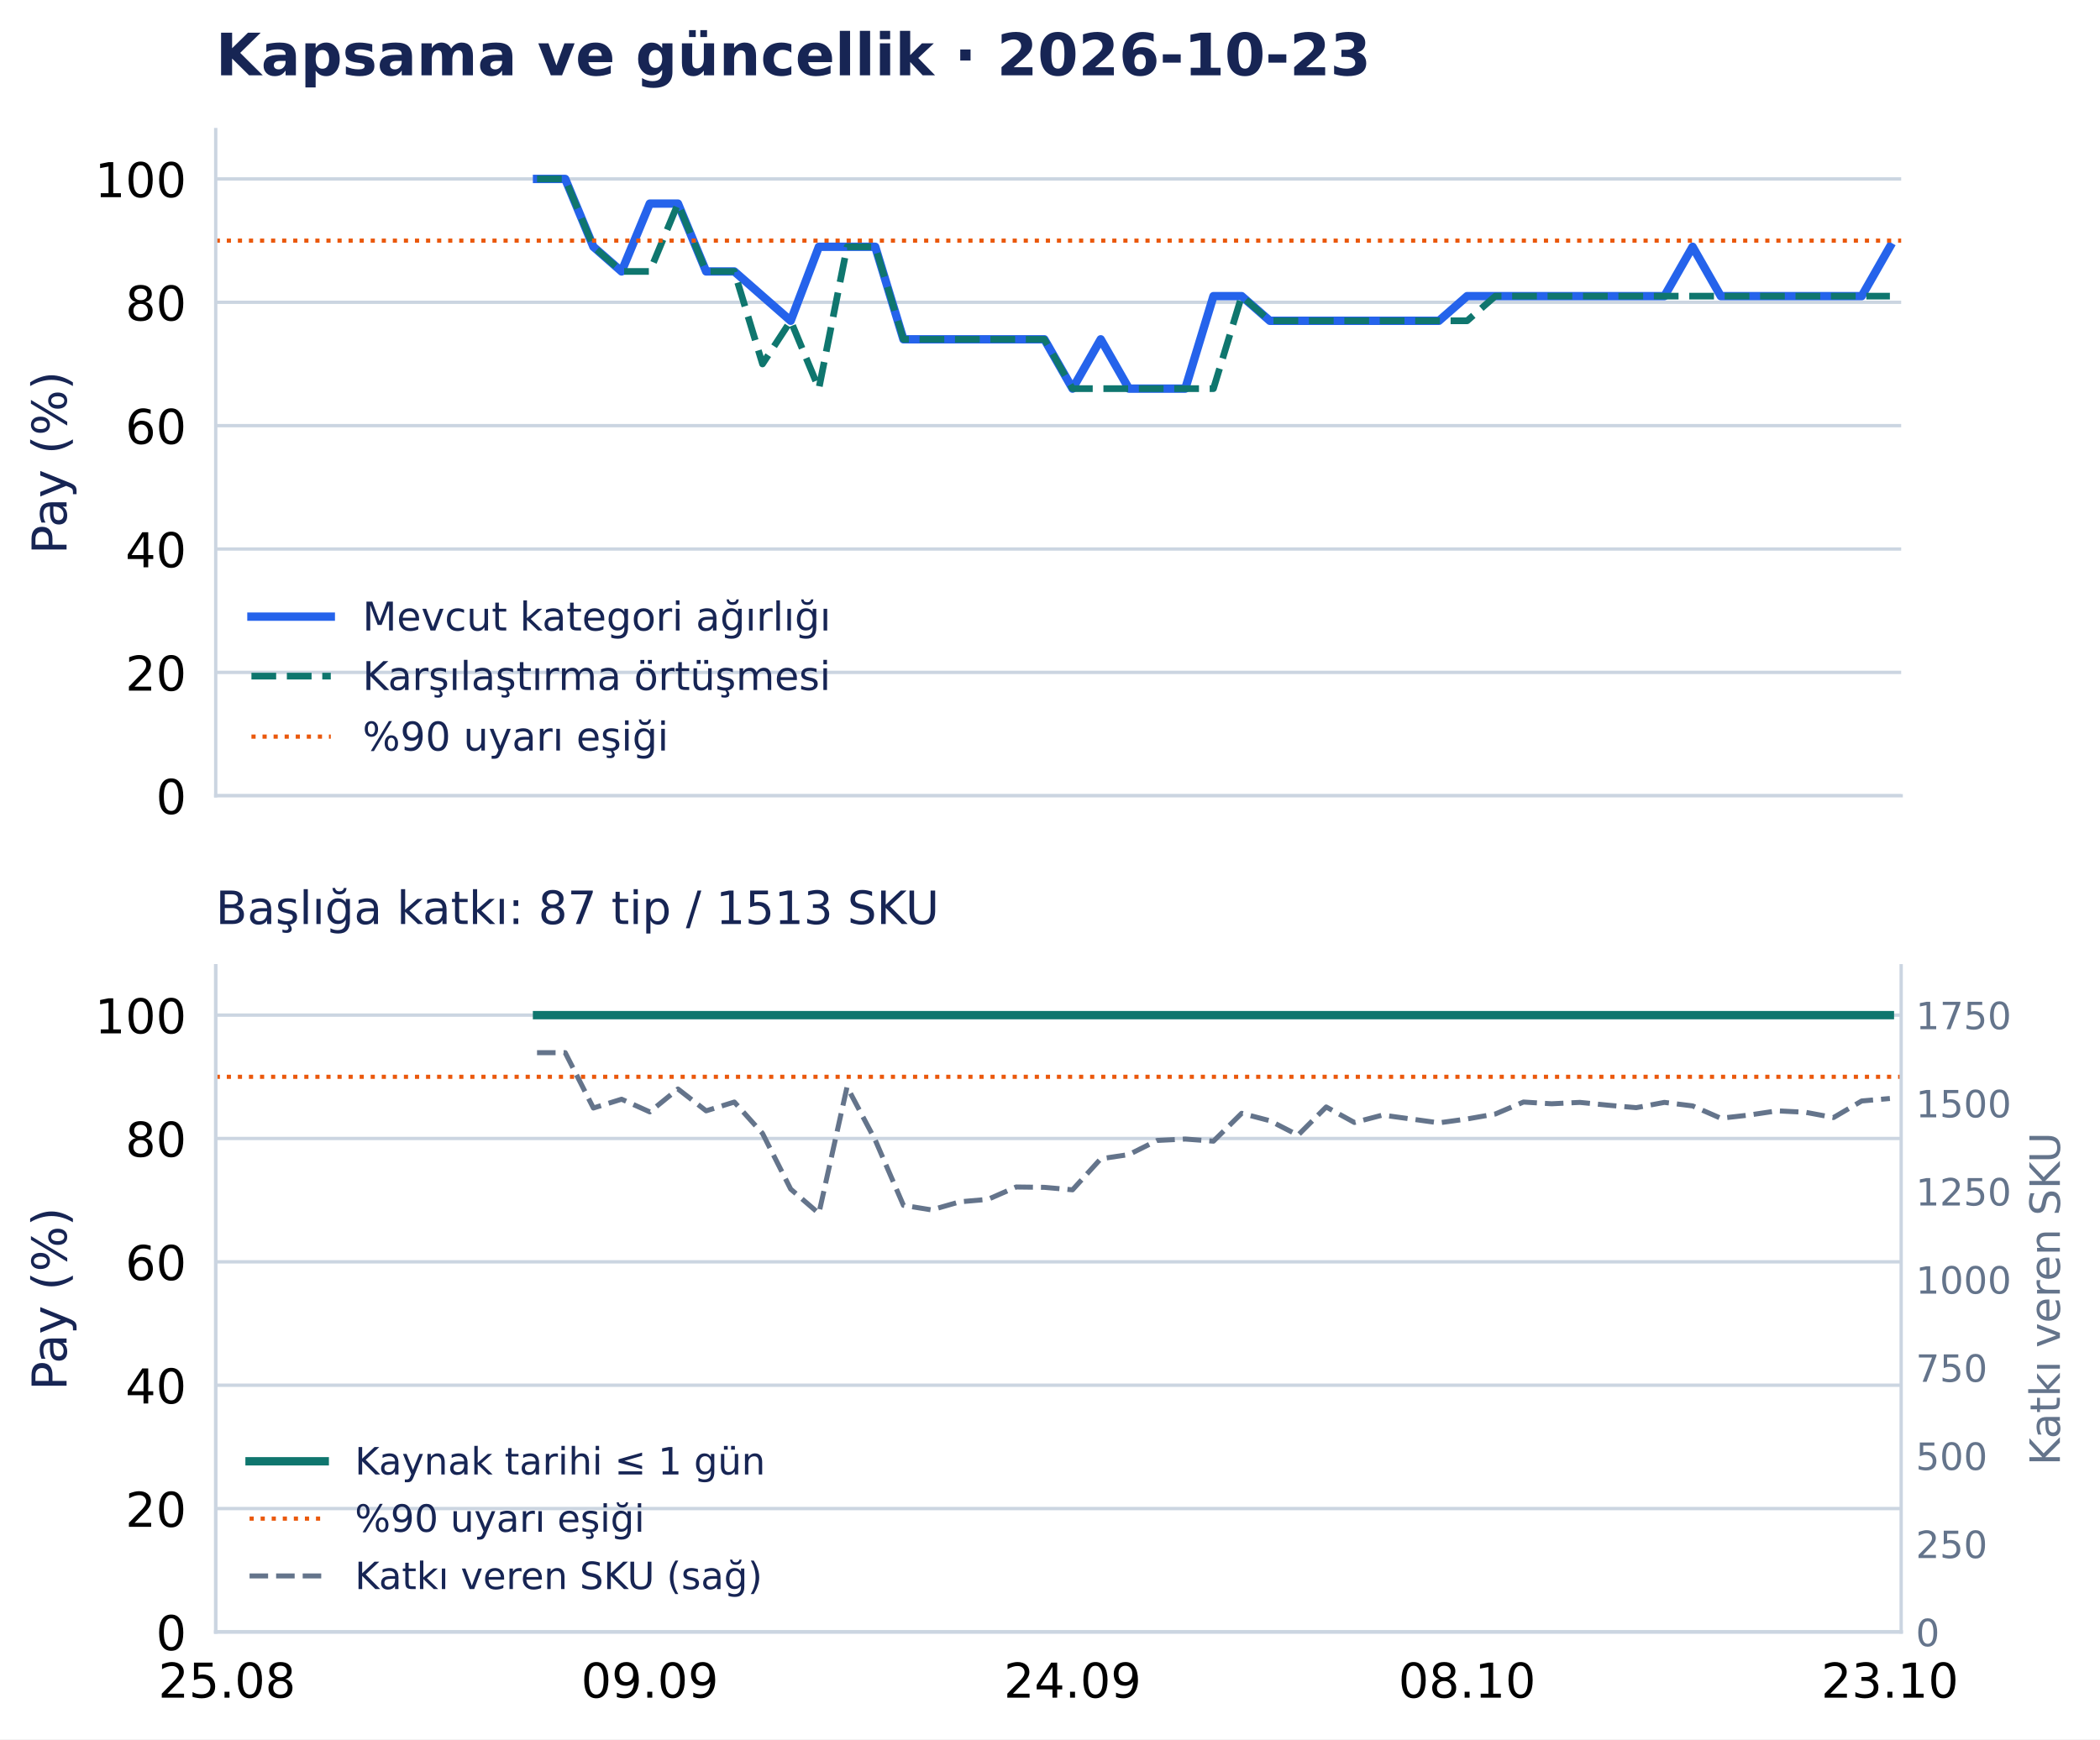
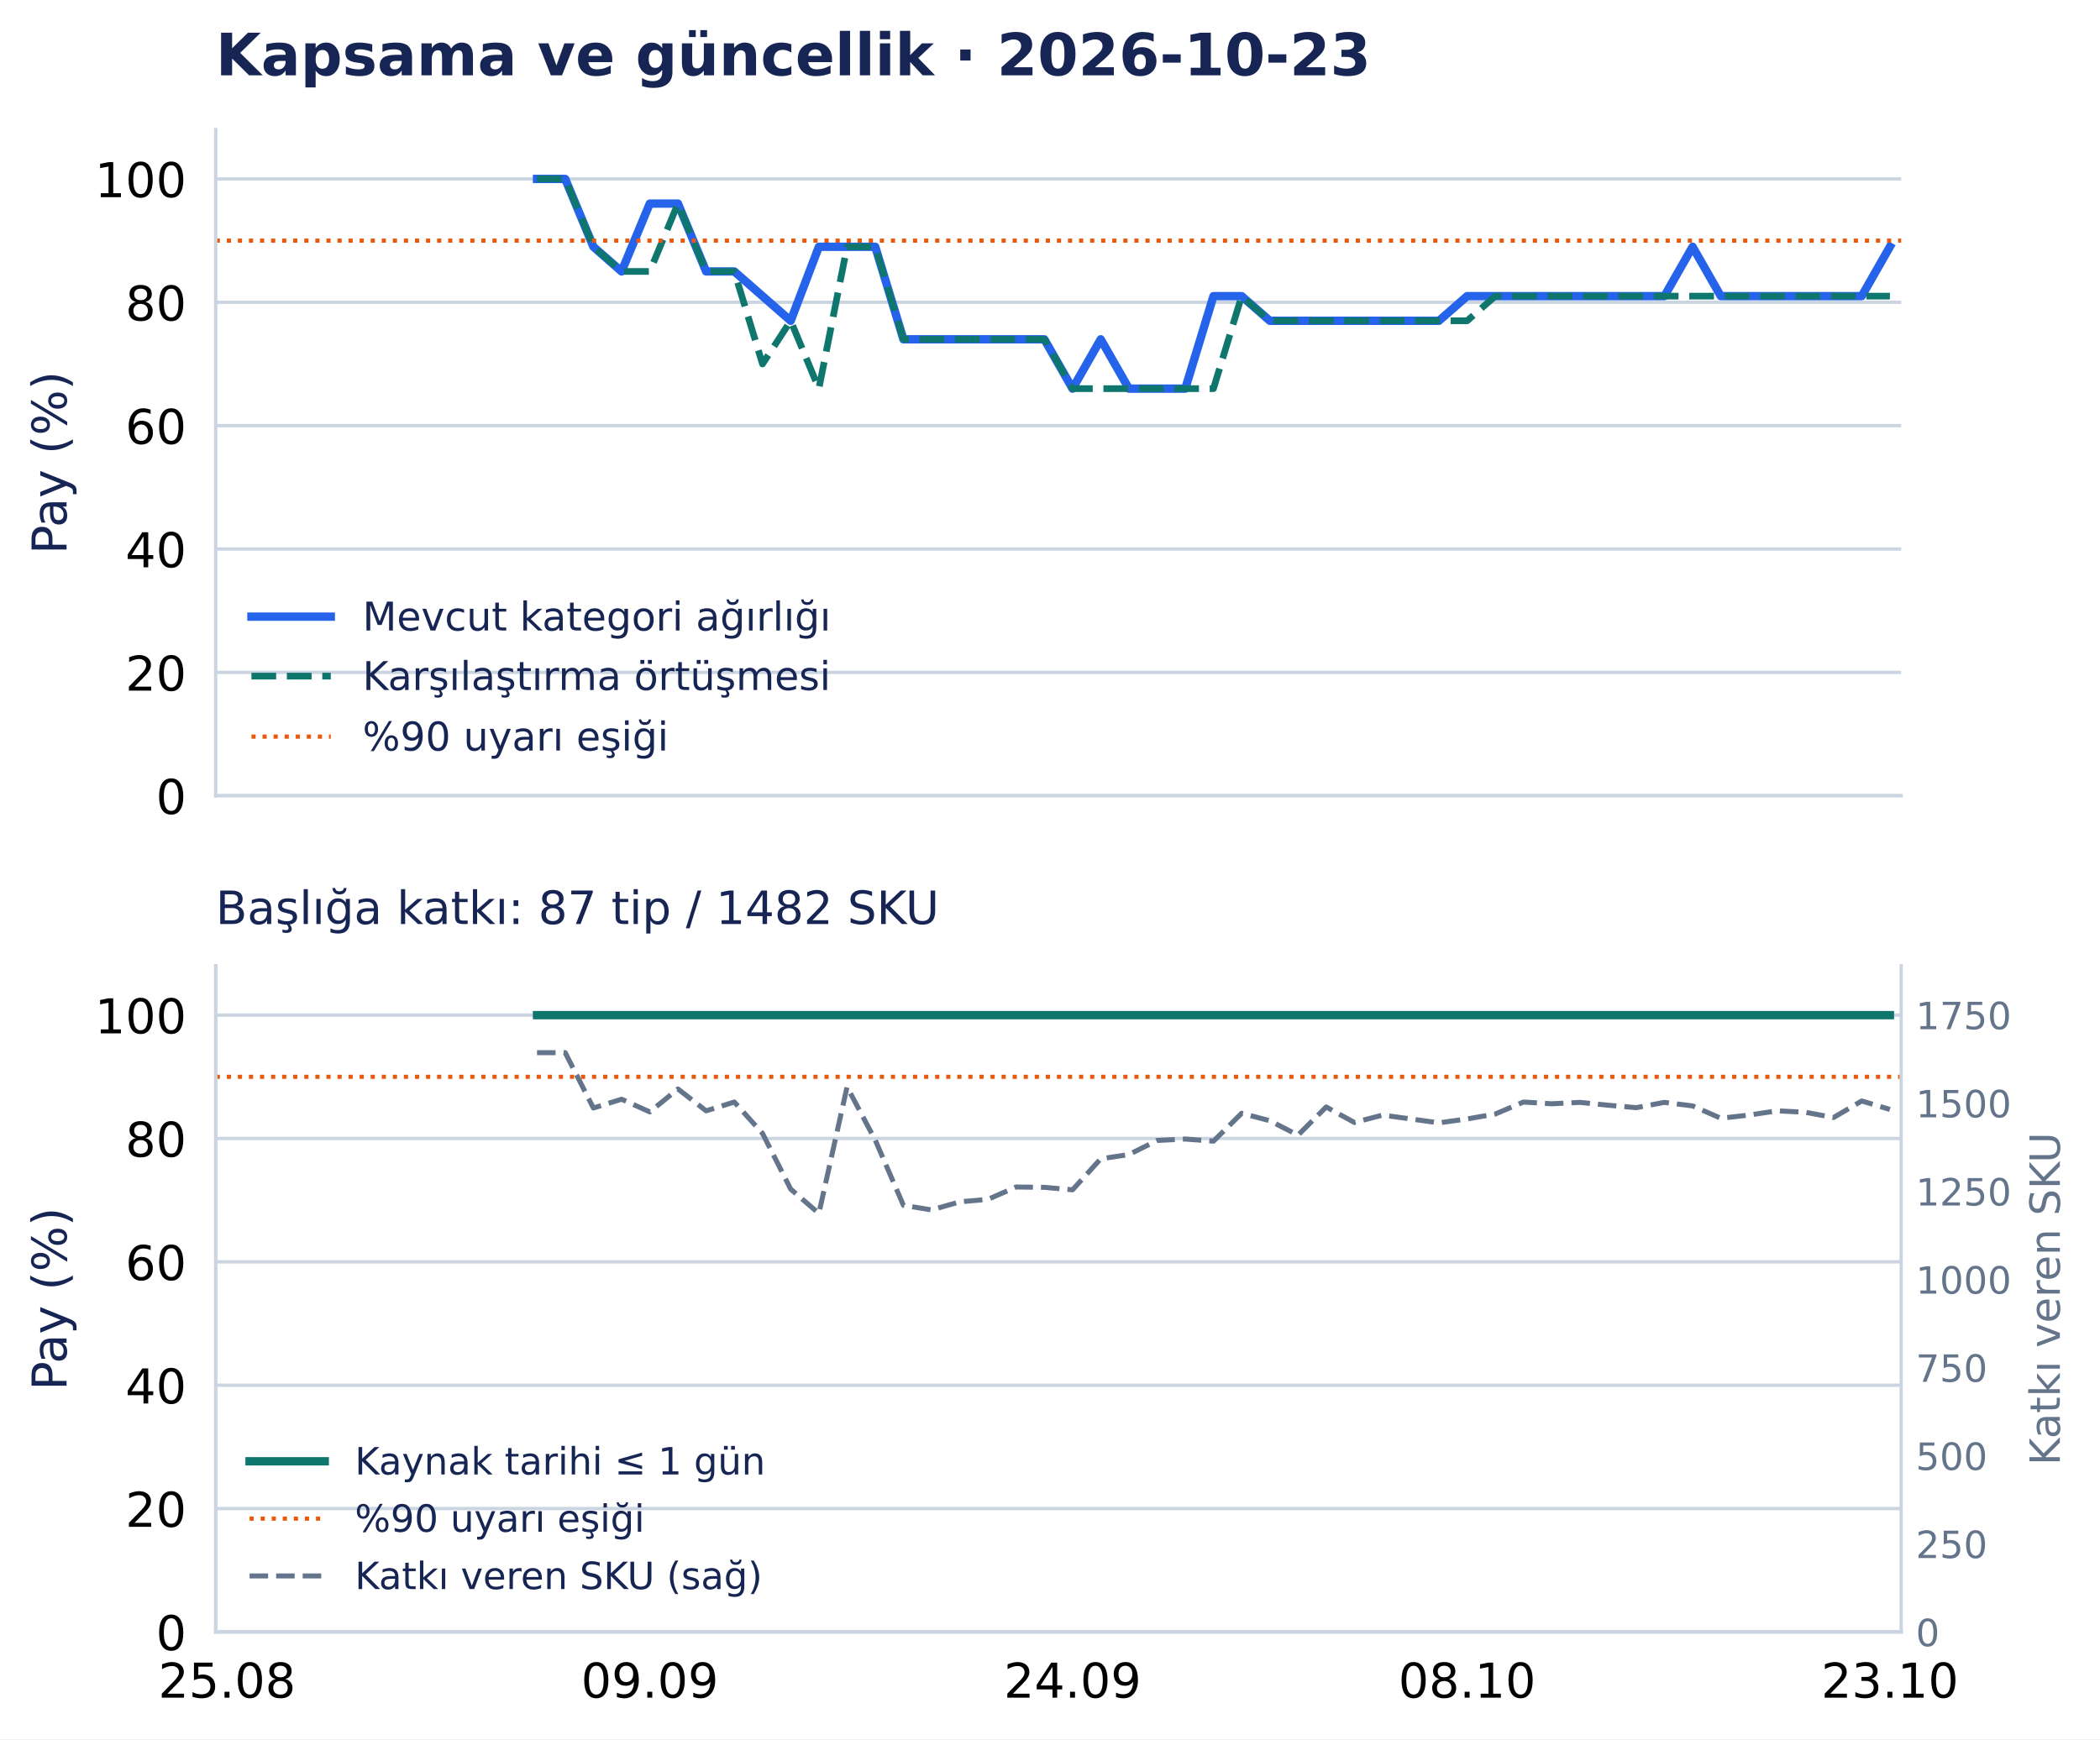
<svg xmlns="http://www.w3.org/2000/svg" width="502.794pt" height="416.535pt" viewBox="0 0 502.794 416.535" version="1.1">
  <defs>
    <style type="text/css">*{stroke-linejoin: round; stroke-linecap: butt}</style>
  </defs>
  <g id="figure_1">
    <g id="patch_1">
      <path d="M 0 416.535 L 502.794 416.535 L 502.794 0 L 0 0 z " style="fill: #ffffff" />
    </g>
    <g id="axes_1">
      <g id="patch_2">
        <path d="M 51.651 190.574 L 455.188 190.574 L 455.188 31.035 L 51.651 31.035 z " style="fill: #ffffff" />
      </g>
      <g id="matplotlib.axis_1">
        <g id="xtick_1">
          <g id="line2d_1" />
        </g>
        <g id="xtick_2">
          <g id="line2d_2" />
        </g>
        <g id="xtick_3">
          <g id="line2d_3" />
        </g>
        <g id="xtick_4">
          <g id="line2d_4" />
        </g>
        <g id="xtick_5">
          <g id="line2d_5" />
        </g>
      </g>
      <g id="matplotlib.axis_2">
        <g id="ytick_1">
          <g id="line2d_6">
            <path d="M 51.651 190.574 L 455.188 190.574 " clip-path="url(#p0e1365a26f)" style="fill: none; stroke: #cbd5e1; stroke-width: 0.8; stroke-linecap: square" />
          </g>
          <g id="line2d_7" />
          <g id="text_1">
            <text style="font-size: 11.5px; font-family: 'DejaVu Sans', 'Bitstream Vera Sans', 'Computer Modern Sans Serif', 'Lucida Grande', 'Verdana', 'Geneva', 'Lucid', 'Arial', 'Helvetica', 'Avant Garde', sans-serif; text-anchor: end" x="44.651" y="194.943" transform="rotate(-0 44.65062 194.9427)">0</text>
          </g>
        </g>
        <g id="ytick_2">
          <g id="line2d_8">
            <path d="M 51.651 161.03 L 455.188 161.03 " clip-path="url(#p0e1365a26f)" style="fill: none; stroke: #cbd5e1; stroke-width: 0.8; stroke-linecap: square" />
          </g>
          <g id="line2d_9" />
          <g id="text_2">
            <text style="font-size: 11.5px; font-family: 'DejaVu Sans', 'Bitstream Vera Sans', 'Computer Modern Sans Serif', 'Lucida Grande', 'Verdana', 'Geneva', 'Lucid', 'Arial', 'Helvetica', 'Avant Garde', sans-serif; text-anchor: end" x="44.651" y="165.398" transform="rotate(-0 44.65062 165.3983)">20</text>
          </g>
        </g>
        <g id="ytick_3">
          <g id="line2d_10">
            <path d="M 51.651 131.485 L 455.188 131.485 " clip-path="url(#p0e1365a26f)" style="fill: none; stroke: #cbd5e1; stroke-width: 0.8; stroke-linecap: square" />
          </g>
          <g id="line2d_11" />
          <g id="text_3">
            <text style="font-size: 11.5px; font-family: 'DejaVu Sans', 'Bitstream Vera Sans', 'Computer Modern Sans Serif', 'Lucida Grande', 'Verdana', 'Geneva', 'Lucid', 'Arial', 'Helvetica', 'Avant Garde', sans-serif; text-anchor: end" x="44.651" y="135.854" transform="rotate(-0 44.65062 135.854)">40</text>
          </g>
        </g>
        <g id="ytick_4">
          <g id="line2d_12">
            <path d="M 51.651 101.941 L 455.188 101.941 " clip-path="url(#p0e1365a26f)" style="fill: none; stroke: #cbd5e1; stroke-width: 0.8; stroke-linecap: square" />
          </g>
          <g id="line2d_13" />
          <g id="text_4">
            <text style="font-size: 11.5px; font-family: 'DejaVu Sans', 'Bitstream Vera Sans', 'Computer Modern Sans Serif', 'Lucida Grande', 'Verdana', 'Geneva', 'Lucid', 'Arial', 'Helvetica', 'Avant Garde', sans-serif; text-anchor: end" x="44.651" y="106.31" transform="rotate(-0 44.65062 106.3097)">60</text>
          </g>
        </g>
        <g id="ytick_5">
          <g id="line2d_14">
            <path d="M 51.651 72.397 L 455.188 72.397 " clip-path="url(#p0e1365a26f)" style="fill: none; stroke: #cbd5e1; stroke-width: 0.8; stroke-linecap: square" />
          </g>
          <g id="line2d_15" />
          <g id="text_5">
            <text style="font-size: 11.5px; font-family: 'DejaVu Sans', 'Bitstream Vera Sans', 'Computer Modern Sans Serif', 'Lucida Grande', 'Verdana', 'Geneva', 'Lucid', 'Arial', 'Helvetica', 'Avant Garde', sans-serif; text-anchor: end" x="44.651" y="76.765" transform="rotate(-0 44.65062 76.76539)">80</text>
          </g>
        </g>
        <g id="ytick_6">
          <g id="line2d_16">
            <path d="M 51.651 42.852 L 455.188 42.852 " clip-path="url(#p0e1365a26f)" style="fill: none; stroke: #cbd5e1; stroke-width: 0.8; stroke-linecap: square" />
          </g>
          <g id="line2d_17" />
          <g id="text_6">
            <text style="font-size: 11.5px; font-family: 'DejaVu Sans', 'Bitstream Vera Sans', 'Computer Modern Sans Serif', 'Lucida Grande', 'Verdana', 'Geneva', 'Lucid', 'Arial', 'Helvetica', 'Avant Garde', sans-serif; text-anchor: end" x="44.651" y="47.221" transform="rotate(-0 44.65062 47.22107)">100</text>
          </g>
        </g>
        <g id="text_7">
          <text style="font-size: 11.5px; font-family: 'DejaVu Sans', 'Bitstream Vera Sans', 'Computer Modern Sans Serif', 'Lucida Grande', 'Verdana', 'Geneva', 'Lucid', 'Arial', 'Helvetica', 'Avant Garde', sans-serif; text-anchor: middle; fill: #172554" x="15.937" y="110.804" transform="rotate(-90 15.93731 110.8044)">Pay (%)</text>
        </g>
      </g>
      <g id="line2d_18">
        <path d="M 128.579 42.852 L 135.327 42.852 L 142.075 59.102 L 148.824 65.011 L 155.572 48.761 L 162.32 48.761 L 169.068 65.011 L 175.816 65.011 L 182.564 70.92 L 189.312 76.828 L 196.06 59.102 L 202.809 59.102 L 209.557 59.102 L 216.305 81.26 L 223.053 81.26 L 229.801 81.26 L 236.549 81.26 L 243.297 81.26 L 250.045 81.26 L 256.794 93.078 L 263.542 81.26 L 270.29 93.078 L 277.038 93.078 L 283.786 93.078 L 290.534 70.92 L 297.282 70.92 L 304.03 76.828 L 310.778 76.828 L 317.527 76.828 L 324.275 76.828 L 331.023 76.828 L 337.771 76.828 L 344.519 76.828 L 351.267 70.92 L 358.015 70.92 L 364.763 70.92 L 371.512 70.92 L 378.26 70.92 L 385.008 70.92 L 391.756 70.92 L 398.504 70.92 L 405.252 59.102 L 412 70.92 L 418.748 70.92 L 425.497 70.92 L 432.245 70.92 L 438.993 70.92 L 445.741 70.92 L 452.489 59.102 " clip-path="url(#p0e1365a26f)" style="fill: none; stroke: #2563eb; stroke-width: 2; stroke-linecap: square" />
      </g>
      <g id="line2d_19">
        <path d="M 128.579 42.852 L 135.327 42.852 L 142.075 59.102 L 148.824 65.011 L 155.572 65.011 L 162.32 48.761 L 169.068 65.011 L 175.816 65.011 L 182.564 87.169 L 189.312 76.828 L 196.06 93.078 L 202.809 59.102 L 209.557 59.102 L 216.305 81.26 L 223.053 81.26 L 229.801 81.26 L 236.549 81.26 L 243.297 81.26 L 250.045 81.26 L 256.794 93.078 L 263.542 93.078 L 270.29 93.078 L 277.038 93.078 L 283.786 93.078 L 290.534 93.078 L 297.282 70.92 L 304.03 76.828 L 310.778 76.828 L 317.527 76.828 L 324.275 76.828 L 331.023 76.828 L 337.771 76.828 L 344.519 76.828 L 351.267 76.828 L 358.015 70.92 L 364.763 70.92 L 371.512 70.92 L 378.26 70.92 L 385.008 70.92 L 391.756 70.92 L 398.504 70.92 L 405.252 70.92 L 412 70.92 L 418.748 70.92 L 425.497 70.92 L 432.245 70.92 L 438.993 70.92 L 445.741 70.92 L 452.489 70.92 " clip-path="url(#p0e1365a26f)" style="fill: none; stroke-dasharray: 5.92,2.56; stroke-dashoffset: 0; stroke: #0f766e; stroke-width: 1.6" />
      </g>
      <g id="line2d_20">
        <path d="M 51.651 57.625 L 455.188 57.625 " clip-path="url(#p0e1365a26f)" style="fill: none; stroke-dasharray: 1,1.65; stroke-dashoffset: 0; stroke: #ea580c" />
      </g>
      <g id="patch_3">
        <path d="M 51.651 190.574 L 51.651 31.035 " style="fill: none; stroke: #cbd5e1; stroke-width: 0.8; stroke-linejoin: miter; stroke-linecap: square" />
      </g>
      <g id="patch_4">
        <path d="M 51.651 190.574 L 455.188 190.574 " style="fill: none; stroke: #cbd5e1; stroke-width: 0.8; stroke-linejoin: miter; stroke-linecap: square" />
      </g>
      <g id="text_8">
        <text style="font-weight: 700; font-size: 14px; font-family: 'DejaVu Sans', 'Bitstream Vera Sans', 'Computer Modern Sans Serif', 'Lucida Grande', 'Verdana', 'Geneva', 'Lucid', 'Arial', 'Helvetica', 'Avant Garde', sans-serif; text-anchor: start; fill: #172554" x="51.651" y="18.035" transform="rotate(-0 51.65062 18.03469)">Kapsama ve güncellik · 2026-10-23</text>
      </g>
      <g id="legend_1">
        <g id="line2d_21">
          <path d="M 60.201 147.675 L 69.701 147.675 L 79.201 147.675 " style="fill: none; stroke: #2563eb; stroke-width: 2; stroke-linecap: square" />
        </g>
        <g id="text_9">
          <text style="font-size: 9.5px; font-family: 'DejaVu Sans', 'Bitstream Vera Sans', 'Computer Modern Sans Serif', 'Lucida Grande', 'Verdana', 'Geneva', 'Lucid', 'Arial', 'Helvetica', 'Avant Garde', sans-serif; text-anchor: start; fill: #172554" x="86.801" y="151" transform="rotate(-0 86.80062 150.9998)">Mevcut kategori ağırlığı</text>
        </g>
        <g id="line2d_22">
          <path d="M 60.201 161.926 L 69.701 161.926 L 79.201 161.926 " style="fill: none; stroke-dasharray: 5.92,2.56; stroke-dashoffset: 0; stroke: #0f766e; stroke-width: 1.6" />
        </g>
        <g id="text_10">
          <text style="font-size: 9.5px; font-family: 'DejaVu Sans', 'Bitstream Vera Sans', 'Computer Modern Sans Serif', 'Lucida Grande', 'Verdana', 'Geneva', 'Lucid', 'Arial', 'Helvetica', 'Avant Garde', sans-serif; text-anchor: start; fill: #172554" x="86.801" y="165.251" transform="rotate(-0 86.80062 165.2506)">Karşılaştırma örtüşmesi</text>
        </g>
        <g id="line2d_23">
          <path d="M 60.201 176.417 L 69.701 176.417 L 79.201 176.417 " style="fill: none; stroke-dasharray: 1,1.65; stroke-dashoffset: 0; stroke: #ea580c" />
        </g>
        <g id="text_11">
          <text style="font-size: 9.5px; font-family: 'DejaVu Sans', 'Bitstream Vera Sans', 'Computer Modern Sans Serif', 'Lucida Grande', 'Verdana', 'Geneva', 'Lucid', 'Arial', 'Helvetica', 'Avant Garde', sans-serif; text-anchor: start; fill: #172554" x="86.801" y="179.742" transform="rotate(-0 86.80062 179.7418)">%90 uyarı eşiği</text>
        </g>
      </g>
    </g>
    <g id="axes_2">
      <g id="patch_5">
        <path d="M 51.651 390.835 L 455.188 390.835 L 455.188 231.295 L 51.651 231.295 z " style="fill: #ffffff" />
      </g>
      <g id="matplotlib.axis_3">
        <g id="xtick_6">
          <g id="line2d_24" />
          <g id="text_12">
            <text style="font-size: 11.5px; font-family: 'DejaVu Sans', 'Bitstream Vera Sans', 'Computer Modern Sans Serif', 'Lucida Grande', 'Verdana', 'Geneva', 'Lucid', 'Arial', 'Helvetica', 'Avant Garde', sans-serif; text-anchor: middle" x="54.35" y="406.572" transform="rotate(-0 54.34987 406.572)">25.08</text>
          </g>
        </g>
        <g id="xtick_7">
          <g id="line2d_25" />
          <g id="text_13">
            <text style="font-size: 11.5px; font-family: 'DejaVu Sans', 'Bitstream Vera Sans', 'Computer Modern Sans Serif', 'Lucida Grande', 'Verdana', 'Geneva', 'Lucid', 'Arial', 'Helvetica', 'Avant Garde', sans-serif; text-anchor: middle" x="155.572" y="406.572" transform="rotate(-0 155.5717 406.572)">09.09</text>
          </g>
        </g>
        <g id="xtick_8">
          <g id="line2d_26" />
          <g id="text_14">
            <text style="font-size: 11.5px; font-family: 'DejaVu Sans', 'Bitstream Vera Sans', 'Computer Modern Sans Serif', 'Lucida Grande', 'Verdana', 'Geneva', 'Lucid', 'Arial', 'Helvetica', 'Avant Garde', sans-serif; text-anchor: middle" x="256.794" y="406.572" transform="rotate(-0 256.7935 406.572)">24.09</text>
          </g>
        </g>
        <g id="xtick_9">
          <g id="line2d_27" />
          <g id="text_15">
            <text style="font-size: 11.5px; font-family: 'DejaVu Sans', 'Bitstream Vera Sans', 'Computer Modern Sans Serif', 'Lucida Grande', 'Verdana', 'Geneva', 'Lucid', 'Arial', 'Helvetica', 'Avant Garde', sans-serif; text-anchor: middle" x="351.267" y="406.572" transform="rotate(-0 351.2672 406.572)">08.10</text>
          </g>
        </g>
        <g id="xtick_10">
          <g id="line2d_28" />
          <g id="text_16">
            <text style="font-size: 11.5px; font-family: 'DejaVu Sans', 'Bitstream Vera Sans', 'Computer Modern Sans Serif', 'Lucida Grande', 'Verdana', 'Geneva', 'Lucid', 'Arial', 'Helvetica', 'Avant Garde', sans-serif; text-anchor: middle" x="452.489" y="406.572" transform="rotate(-0 452.489 406.572)">23.10</text>
          </g>
        </g>
      </g>
      <g id="matplotlib.axis_4">
        <g id="ytick_7">
          <g id="line2d_29">
            <path d="M 51.651 390.835 L 455.188 390.835 " clip-path="url(#pd502d77126)" style="fill: none; stroke: #cbd5e1; stroke-width: 0.8; stroke-linecap: square" />
          </g>
          <g id="line2d_30" />
          <g id="text_17">
            <text style="font-size: 11.5px; font-family: 'DejaVu Sans', 'Bitstream Vera Sans', 'Computer Modern Sans Serif', 'Lucida Grande', 'Verdana', 'Geneva', 'Lucid', 'Arial', 'Helvetica', 'Avant Garde', sans-serif; text-anchor: end" x="44.651" y="395.203" transform="rotate(-0 44.65062 395.2033)">0</text>
          </g>
        </g>
        <g id="ytick_8">
          <g id="line2d_31">
            <path d="M 51.651 361.29 L 455.188 361.29 " clip-path="url(#pd502d77126)" style="fill: none; stroke: #cbd5e1; stroke-width: 0.8; stroke-linecap: square" />
          </g>
          <g id="line2d_32" />
          <g id="text_18">
            <text style="font-size: 11.5px; font-family: 'DejaVu Sans', 'Bitstream Vera Sans', 'Computer Modern Sans Serif', 'Lucida Grande', 'Verdana', 'Geneva', 'Lucid', 'Arial', 'Helvetica', 'Avant Garde', sans-serif; text-anchor: end" x="44.651" y="365.659" transform="rotate(-0 44.65062 365.659)">20</text>
          </g>
        </g>
        <g id="ytick_9">
          <g id="line2d_33">
            <path d="M 51.651 331.746 L 455.188 331.746 " clip-path="url(#pd502d77126)" style="fill: none; stroke: #cbd5e1; stroke-width: 0.8; stroke-linecap: square" />
          </g>
          <g id="line2d_34" />
          <g id="text_19">
            <text style="font-size: 11.5px; font-family: 'DejaVu Sans', 'Bitstream Vera Sans', 'Computer Modern Sans Serif', 'Lucida Grande', 'Verdana', 'Geneva', 'Lucid', 'Arial', 'Helvetica', 'Avant Garde', sans-serif; text-anchor: end" x="44.651" y="336.115" transform="rotate(-0 44.65062 336.1147)">40</text>
          </g>
        </g>
        <g id="ytick_10">
          <g id="line2d_35">
            <path d="M 51.651 302.202 L 455.188 302.202 " clip-path="url(#pd502d77126)" style="fill: none; stroke: #cbd5e1; stroke-width: 0.8; stroke-linecap: square" />
          </g>
          <g id="line2d_36" />
          <g id="text_20">
            <text style="font-size: 11.5px; font-family: 'DejaVu Sans', 'Bitstream Vera Sans', 'Computer Modern Sans Serif', 'Lucida Grande', 'Verdana', 'Geneva', 'Lucid', 'Arial', 'Helvetica', 'Avant Garde', sans-serif; text-anchor: end" x="44.651" y="306.57" transform="rotate(-0 44.65062 306.5704)">60</text>
          </g>
        </g>
        <g id="ytick_11">
          <g id="line2d_37">
            <path d="M 51.651 272.657 L 455.188 272.657 " clip-path="url(#pd502d77126)" style="fill: none; stroke: #cbd5e1; stroke-width: 0.8; stroke-linecap: square" />
          </g>
          <g id="line2d_38" />
          <g id="text_21">
            <text style="font-size: 11.5px; font-family: 'DejaVu Sans', 'Bitstream Vera Sans', 'Computer Modern Sans Serif', 'Lucida Grande', 'Verdana', 'Geneva', 'Lucid', 'Arial', 'Helvetica', 'Avant Garde', sans-serif; text-anchor: end" x="44.651" y="277.026" transform="rotate(-0 44.65062 277.0261)">80</text>
          </g>
        </g>
        <g id="ytick_12">
          <g id="line2d_39">
            <path d="M 51.651 243.113 L 455.188 243.113 " clip-path="url(#pd502d77126)" style="fill: none; stroke: #cbd5e1; stroke-width: 0.8; stroke-linecap: square" />
          </g>
          <g id="line2d_40" />
          <g id="text_22">
            <text style="font-size: 11.5px; font-family: 'DejaVu Sans', 'Bitstream Vera Sans', 'Computer Modern Sans Serif', 'Lucida Grande', 'Verdana', 'Geneva', 'Lucid', 'Arial', 'Helvetica', 'Avant Garde', sans-serif; text-anchor: end" x="44.651" y="247.482" transform="rotate(-0 44.65062 247.4817)">100</text>
          </g>
        </g>
        <g id="text_23">
          <text style="font-size: 11.5px; font-family: 'DejaVu Sans', 'Bitstream Vera Sans', 'Computer Modern Sans Serif', 'Lucida Grande', 'Verdana', 'Geneva', 'Lucid', 'Arial', 'Helvetica', 'Avant Garde', sans-serif; text-anchor: middle; fill: #172554" x="15.937" y="311.065" transform="rotate(-90 15.93731 311.065)">Pay (%)</text>
        </g>
      </g>
      <g id="line2d_41">
        <path d="M 128.579 243.113 L 135.327 243.113 L 142.075 243.113 L 148.824 243.113 L 155.572 243.113 L 162.32 243.113 L 169.068 243.113 L 175.816 243.113 L 182.564 243.113 L 189.312 243.113 L 196.06 243.113 L 202.809 243.113 L 209.557 243.113 L 216.305 243.113 L 223.053 243.113 L 229.801 243.113 L 236.549 243.113 L 243.297 243.113 L 250.045 243.113 L 256.794 243.113 L 263.542 243.113 L 270.29 243.113 L 277.038 243.113 L 283.786 243.113 L 290.534 243.113 L 297.282 243.113 L 304.03 243.113 L 310.778 243.113 L 317.527 243.113 L 324.275 243.113 L 331.023 243.113 L 337.771 243.113 L 344.519 243.113 L 351.267 243.113 L 358.015 243.113 L 364.763 243.113 L 371.512 243.113 L 378.26 243.113 L 385.008 243.113 L 391.756 243.113 L 398.504 243.113 L 405.252 243.113 L 412 243.113 L 418.748 243.113 L 425.497 243.113 L 432.245 243.113 L 438.993 243.113 L 445.741 243.113 L 452.489 243.113 " clip-path="url(#pd502d77126)" style="fill: none; stroke: #0f766e; stroke-width: 2; stroke-linecap: square" />
      </g>
      <g id="line2d_42">
        <path d="M 51.651 257.885 L 455.188 257.885 " clip-path="url(#pd502d77126)" style="fill: none; stroke-dasharray: 1,1.65; stroke-dashoffset: 0; stroke: #ea580c" />
      </g>
      <g id="patch_6">
        <path d="M 51.651 390.835 L 51.651 231.295 " style="fill: none; stroke: #cbd5e1; stroke-width: 0.8; stroke-linejoin: miter; stroke-linecap: square" />
      </g>
      <g id="patch_7">
        <path d="M 51.651 390.835 L 455.188 390.835 " style="fill: none; stroke: #cbd5e1; stroke-width: 0.8; stroke-linejoin: miter; stroke-linecap: square" />
      </g>
      <g id="text_24">
-         <text style="font-size: 11px; font-family: 'DejaVu Sans', 'Bitstream Vera Sans', 'Computer Modern Sans Serif', 'Lucida Grande', 'Verdana', 'Geneva', 'Lucid', 'Arial', 'Helvetica', 'Avant Garde', sans-serif; text-anchor: start; fill: #172554" x="51.651" y="221.295" transform="rotate(-0 51.65062 221.2954)">Başlığa katkı: 87 tip / 1513 SKU</text>
+         <text style="font-size: 11px; font-family: 'DejaVu Sans', 'Bitstream Vera Sans', 'Computer Modern Sans Serif', 'Lucida Grande', 'Verdana', 'Geneva', 'Lucid', 'Arial', 'Helvetica', 'Avant Garde', sans-serif; text-anchor: start; fill: #172554" x="51.651" y="221.295" transform="rotate(-0 51.65062 221.2954)">Başlığa katkı: 87 tip / 1482 SKU</text>
      </g>
      <g id="legend_2">
        <g id="line2d_43">
          <path d="M 59.751 349.966 L 68.751 349.966 L 77.751 349.966 " style="fill: none; stroke: #0f766e; stroke-width: 2; stroke-linecap: square" />
        </g>
        <g id="text_25">
          <text style="font-size: 9px; font-family: 'DejaVu Sans', 'Bitstream Vera Sans', 'Computer Modern Sans Serif', 'Lucida Grande', 'Verdana', 'Geneva', 'Lucid', 'Arial', 'Helvetica', 'Avant Garde', sans-serif; text-anchor: start; fill: #172554" x="84.951" y="353.116" transform="rotate(-0 84.95063 353.1155)">Kaynak tarihi ≤ 1 gün</text>
        </g>
        <g id="line2d_44">
          <path d="M 59.751 363.694 L 68.751 363.694 L 77.751 363.694 " style="fill: none; stroke-dasharray: 1,1.65; stroke-dashoffset: 0; stroke: #ea580c" />
        </g>
        <g id="text_26">
          <text style="font-size: 9px; font-family: 'DejaVu Sans', 'Bitstream Vera Sans', 'Computer Modern Sans Serif', 'Lucida Grande', 'Verdana', 'Geneva', 'Lucid', 'Arial', 'Helvetica', 'Avant Garde', sans-serif; text-anchor: start; fill: #172554" x="84.951" y="366.844" transform="rotate(-0 84.95063 366.8441)">%90 uyarı eşiği</text>
        </g>
        <g id="line2d_45">
          <path d="M 59.751 377.423 L 68.751 377.423 L 77.751 377.423 " style="fill: none; stroke-dasharray: 4.44,1.92; stroke-dashoffset: 0; stroke: #64748b; stroke-width: 1.2" />
        </g>
        <g id="text_27">
          <text style="font-size: 9px; font-family: 'DejaVu Sans', 'Bitstream Vera Sans', 'Computer Modern Sans Serif', 'Lucida Grande', 'Verdana', 'Geneva', 'Lucid', 'Arial', 'Helvetica', 'Avant Garde', sans-serif; text-anchor: start; fill: #172554" x="84.951" y="380.573" transform="rotate(-0 84.95063 380.5726)">Katkı veren SKU (sağ)</text>
        </g>
      </g>
    </g>
    <g id="axes_3">
      <g id="matplotlib.axis_5">
        <g id="ytick_13">
          <g id="line2d_46" />
          <g id="text_28">
            <text style="font-size: 9px; font-family: 'DejaVu Sans', 'Bitstream Vera Sans', 'Computer Modern Sans Serif', 'Lucida Grande', 'Verdana', 'Geneva', 'Lucid', 'Arial', 'Helvetica', 'Avant Garde', sans-serif; text-anchor: start; fill: #64748b" x="458.688" y="394.254" transform="rotate(-0 458.6883 394.2536)">0</text>
          </g>
        </g>
        <g id="ytick_14">
          <g id="line2d_47" />
          <g id="text_29">
            <text style="font-size: 9px; font-family: 'DejaVu Sans', 'Bitstream Vera Sans', 'Computer Modern Sans Serif', 'Lucida Grande', 'Verdana', 'Geneva', 'Lucid', 'Arial', 'Helvetica', 'Avant Garde', sans-serif; text-anchor: start; fill: #64748b" x="458.688" y="373.144" transform="rotate(-0 458.6883 373.1444)">250</text>
          </g>
        </g>
        <g id="ytick_15">
          <g id="line2d_48" />
          <g id="text_30">
            <text style="font-size: 9px; font-family: 'DejaVu Sans', 'Bitstream Vera Sans', 'Computer Modern Sans Serif', 'Lucida Grande', 'Verdana', 'Geneva', 'Lucid', 'Arial', 'Helvetica', 'Avant Garde', sans-serif; text-anchor: start; fill: #64748b" x="458.688" y="352.035" transform="rotate(-0 458.6883 352.0352)">500</text>
          </g>
        </g>
        <g id="ytick_16">
          <g id="line2d_49" />
          <g id="text_31">
            <text style="font-size: 9px; font-family: 'DejaVu Sans', 'Bitstream Vera Sans', 'Computer Modern Sans Serif', 'Lucida Grande', 'Verdana', 'Geneva', 'Lucid', 'Arial', 'Helvetica', 'Avant Garde', sans-serif; text-anchor: start; fill: #64748b" x="458.688" y="330.926" transform="rotate(-0 458.6883 330.9259)">750</text>
          </g>
        </g>
        <g id="ytick_17">
          <g id="line2d_50" />
          <g id="text_32">
            <text style="font-size: 9px; font-family: 'DejaVu Sans', 'Bitstream Vera Sans', 'Computer Modern Sans Serif', 'Lucida Grande', 'Verdana', 'Geneva', 'Lucid', 'Arial', 'Helvetica', 'Avant Garde', sans-serif; text-anchor: start; fill: #64748b" x="458.688" y="309.817" transform="rotate(-0 458.6883 309.8167)">1000</text>
          </g>
        </g>
        <g id="ytick_18">
          <g id="line2d_51" />
          <g id="text_33">
            <text style="font-size: 9px; font-family: 'DejaVu Sans', 'Bitstream Vera Sans', 'Computer Modern Sans Serif', 'Lucida Grande', 'Verdana', 'Geneva', 'Lucid', 'Arial', 'Helvetica', 'Avant Garde', sans-serif; text-anchor: start; fill: #64748b" x="458.688" y="288.707" transform="rotate(-0 458.6883 288.7075)">1250</text>
          </g>
        </g>
        <g id="ytick_19">
          <g id="line2d_52" />
          <g id="text_34">
            <text style="font-size: 9px; font-family: 'DejaVu Sans', 'Bitstream Vera Sans', 'Computer Modern Sans Serif', 'Lucida Grande', 'Verdana', 'Geneva', 'Lucid', 'Arial', 'Helvetica', 'Avant Garde', sans-serif; text-anchor: start; fill: #64748b" x="458.688" y="267.598" transform="rotate(-0 458.6883 267.5983)">1500</text>
          </g>
        </g>
        <g id="ytick_20">
          <g id="line2d_53" />
          <g id="text_35">
            <text style="font-size: 9px; font-family: 'DejaVu Sans', 'Bitstream Vera Sans', 'Computer Modern Sans Serif', 'Lucida Grande', 'Verdana', 'Geneva', 'Lucid', 'Arial', 'Helvetica', 'Avant Garde', sans-serif; text-anchor: start; fill: #64748b" x="458.688" y="246.489" transform="rotate(-0 458.6883 246.489)">1750</text>
          </g>
        </g>
        <g id="text_36">
          <text style="font-size: 10px; font-family: 'DejaVu Sans', 'Bitstream Vera Sans', 'Computer Modern Sans Serif', 'Lucida Grande', 'Verdana', 'Geneva', 'Lucid', 'Arial', 'Helvetica', 'Avant Garde', sans-serif; text-anchor: middle; fill: #64748b" x="493.192" y="311.065" transform="rotate(-90 493.1917 311.065)">Katkı veren SKU</text>
        </g>
      </g>
      <g id="line2d_54">
-         <path d="M 128.579 252.105 L 135.327 252.105 L 142.075 265.361 L 148.824 263.251 L 155.572 266.29 L 162.32 260.802 L 169.068 266.037 L 175.816 263.926 L 182.564 271.441 L 189.312 284.782 L 196.06 290.608 L 202.809 260.295 L 209.557 273.045 L 216.305 288.666 L 223.053 289.764 L 229.801 287.822 L 236.549 287.231 L 243.297 284.275 L 250.045 284.36 L 256.794 284.951 L 263.542 277.52 L 270.29 276.507 L 277.038 273.13 L 283.786 272.792 L 290.534 273.299 L 297.282 266.628 L 304.03 268.401 L 310.778 271.863 L 317.527 265.108 L 324.275 268.823 L 331.023 267.05 L 337.771 267.979 L 344.519 268.908 L 351.267 267.979 L 358.015 266.797 L 364.763 263.926 L 371.512 264.348 L 378.26 264.01 L 385.008 264.686 L 391.756 265.277 L 398.504 264.01 L 405.252 264.855 L 412 267.81 L 418.748 267.05 L 425.497 266.037 L 432.245 266.375 L 438.993 267.641 L 445.741 263.673 L 452.489 263.082 " clip-path="url(#pd502d77126)" style="fill: none; stroke-dasharray: 4.44,1.92; stroke-dashoffset: 0; stroke: #64748b; stroke-width: 1.2" />
+         <path d="M 128.579 252.105 L 135.327 252.105 L 142.075 265.361 L 148.824 263.251 L 155.572 266.29 L 162.32 260.802 L 169.068 266.037 L 175.816 263.926 L 182.564 271.441 L 189.312 284.782 L 196.06 290.608 L 202.809 260.295 L 209.557 273.045 L 216.305 288.666 L 223.053 289.764 L 229.801 287.822 L 236.549 287.231 L 243.297 284.275 L 250.045 284.36 L 256.794 284.951 L 263.542 277.52 L 270.29 276.507 L 277.038 273.13 L 283.786 272.792 L 290.534 273.299 L 297.282 266.628 L 304.03 268.401 L 310.778 271.863 L 317.527 265.108 L 324.275 268.823 L 331.023 267.05 L 337.771 267.979 L 344.519 268.908 L 351.267 267.979 L 358.015 266.797 L 364.763 263.926 L 371.512 264.348 L 378.26 264.01 L 385.008 264.686 L 391.756 265.277 L 398.504 264.01 L 405.252 264.855 L 412 267.81 L 418.748 267.05 L 425.497 266.037 L 432.245 266.375 L 438.993 267.641 L 445.741 263.673 L 452.489 265.699 " clip-path="url(#pd502d77126)" style="fill: none; stroke-dasharray: 4.44,1.92; stroke-dashoffset: 0; stroke: #64748b; stroke-width: 1.2" />
      </g>
      <g id="patch_8">
        <path d="M 51.651 390.835 L 51.651 231.295 " style="fill: none; stroke: #cbd5e1; stroke-width: 0.8; stroke-linejoin: miter; stroke-linecap: square" />
      </g>
      <g id="patch_9">
        <path d="M 455.188 390.835 L 455.188 231.295 " style="fill: none; stroke: #cbd5e1; stroke-width: 0.8; stroke-linejoin: miter; stroke-linecap: square" />
      </g>
      <g id="patch_10">
        <path d="M 51.651 390.835 L 455.188 390.835 " style="fill: none; stroke: #cbd5e1; stroke-width: 0.8; stroke-linejoin: miter; stroke-linecap: square" />
      </g>
    </g>
  </g>
  <defs>
    <clipPath id="p0e1365a26f">
      <rect x="51.651" y="31.035" width="403.538" height="159.539" />
    </clipPath>
    <clipPath id="pd502d77126">
      <rect x="51.651" y="231.295" width="403.538" height="159.539" />
    </clipPath>
  </defs>
</svg>
